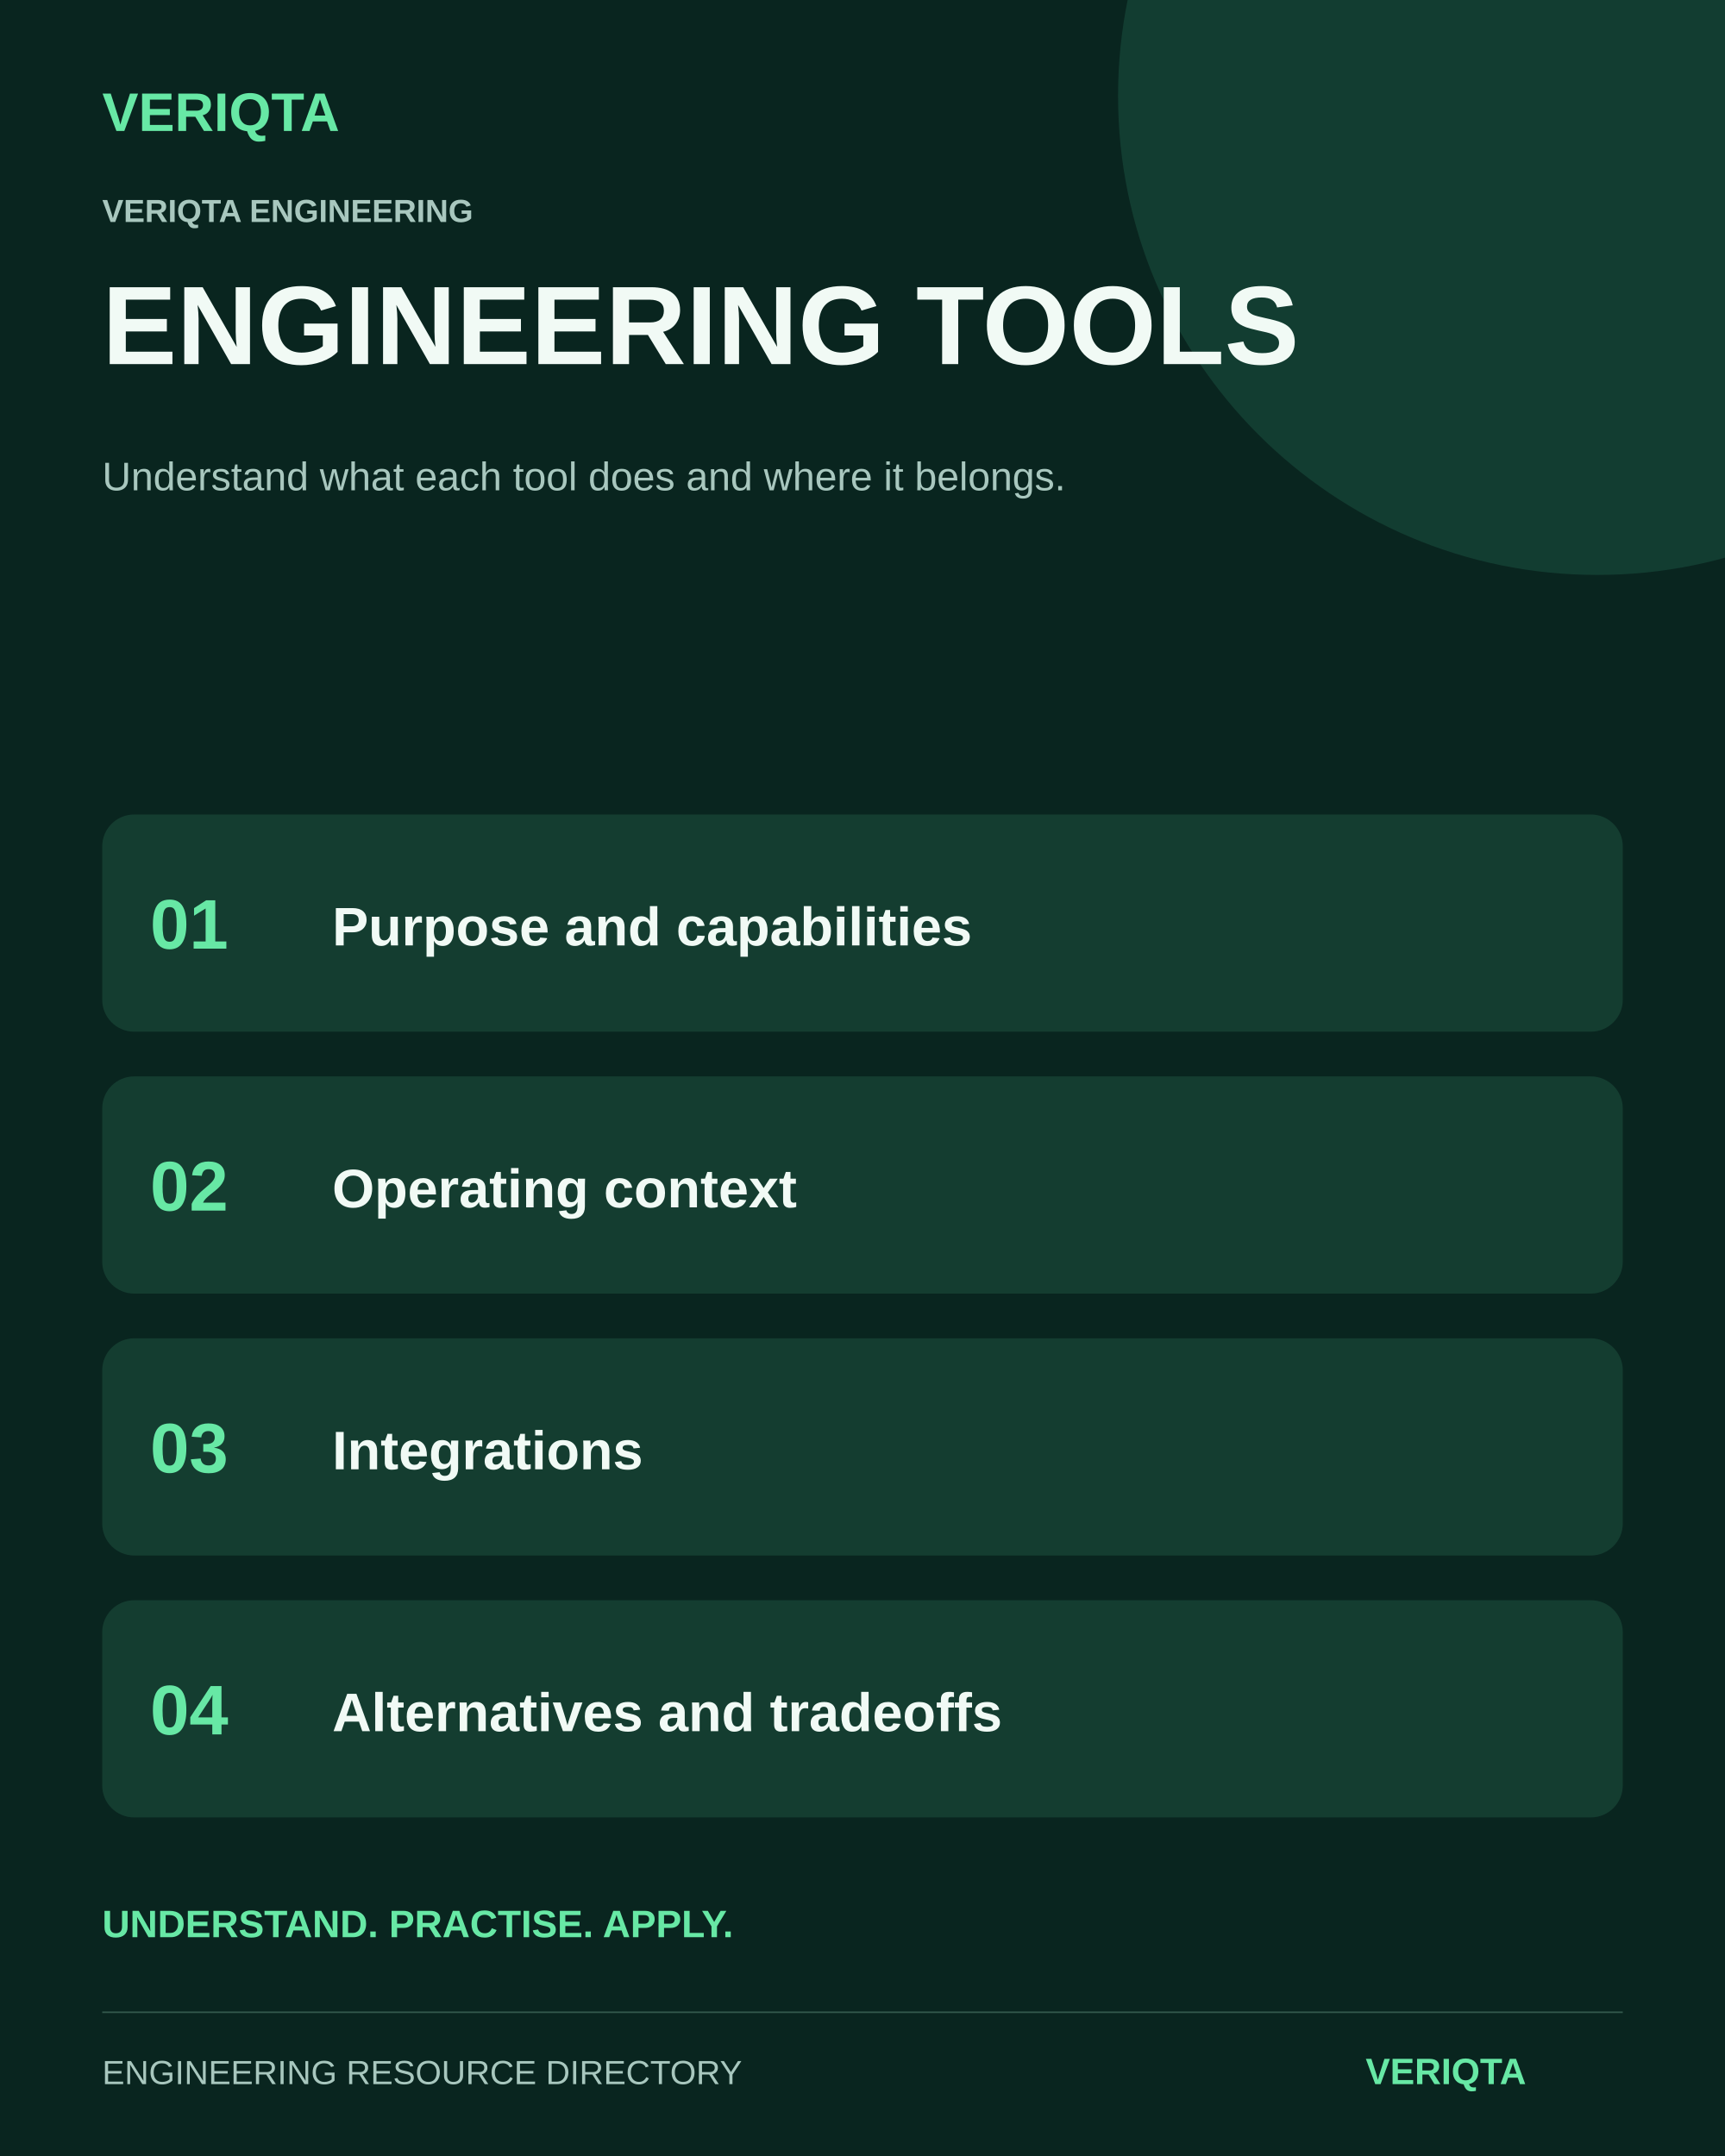
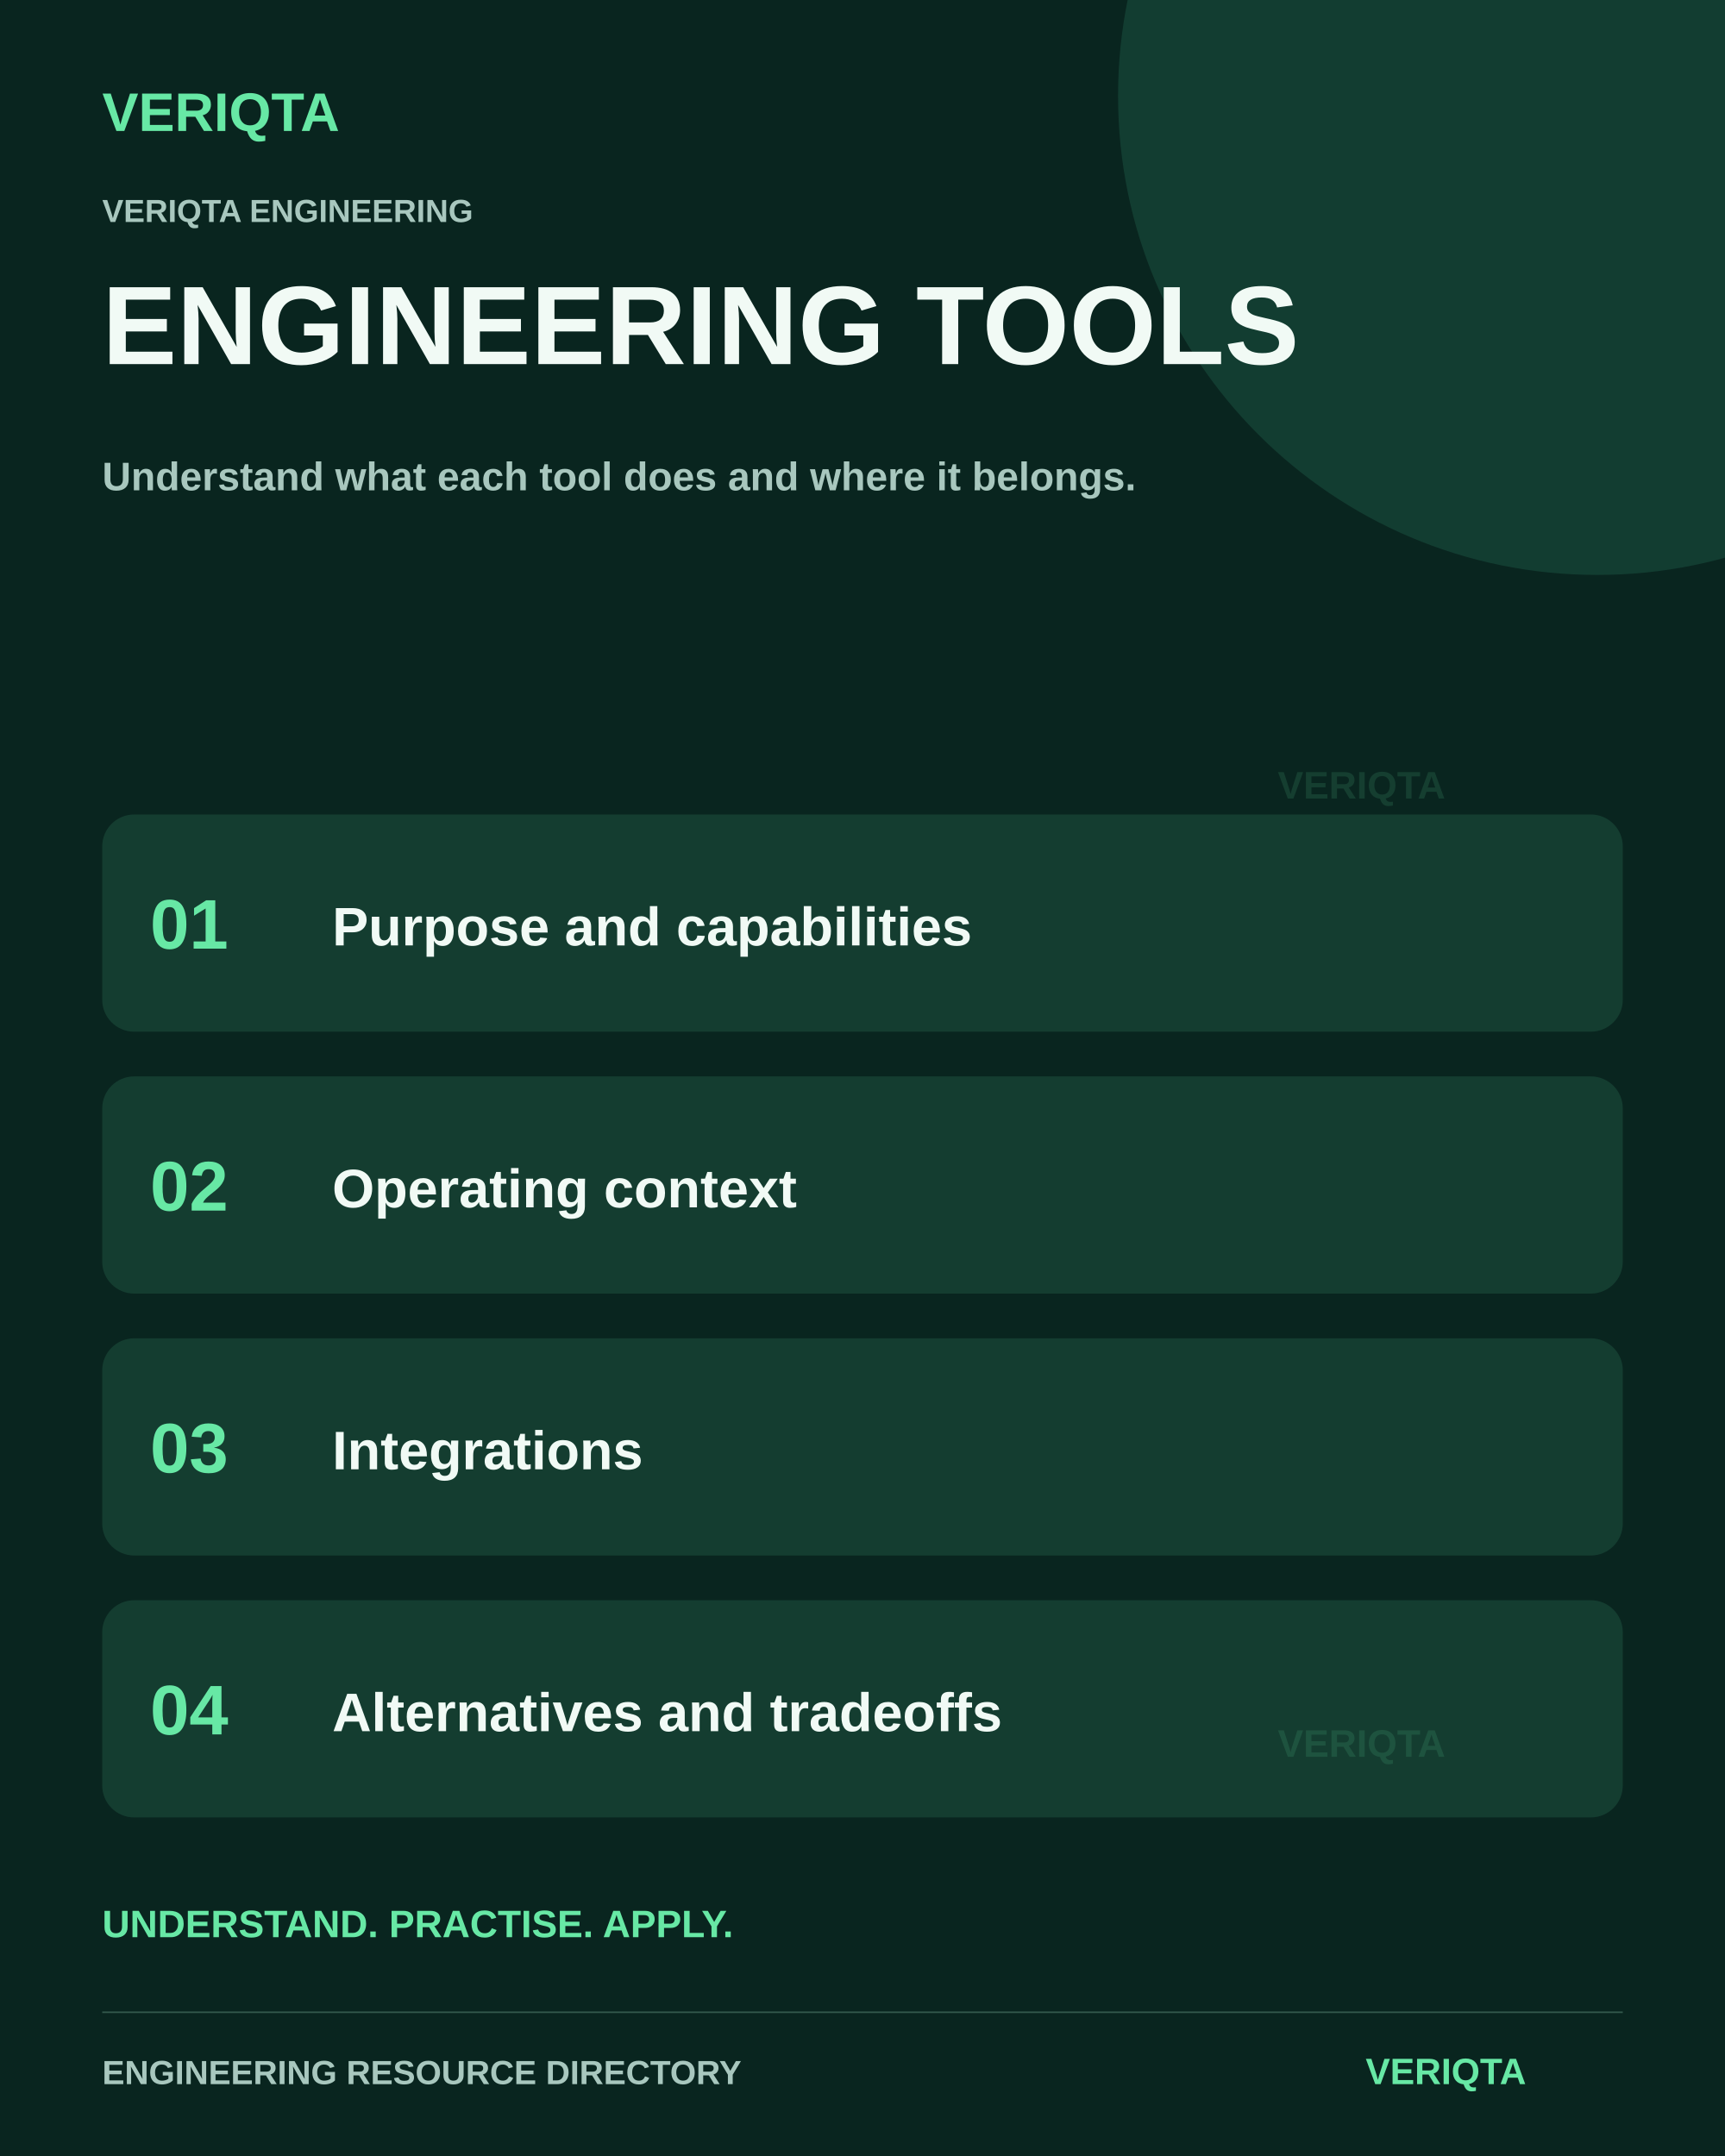
<svg xmlns="http://www.w3.org/2000/svg" width="1080" height="1350" viewBox="0 0 1080 1350">
  <rect x="0" y="0" width="1080" height="1350" rx="0" fill="#09251F" />
  <circle cx="1000" cy="60" r="300" fill="#123D31" />
-   <text x="64" y="82" font-family="Arial, Nimbus Sans, sans-serif" font-size="34" font-weight="bold" fill="#67E8A5">VERIQTA</text>
-   <text x="64" y="139" font-family="Arial, Nimbus Sans, sans-serif" font-size="20" font-weight="bold" fill="#A8C7BE">VERIQTA ENGINEERING</text>
-   <text x="64" y="228" font-family="Arial, Nimbus Sans, sans-serif" font-size="70" font-weight="bold" fill="#F1FAF5">ENGINEERING TOOLS</text>
-   <text x="64" y="307" font-family="Arial, Nimbus Sans, sans-serif" font-size="25" font-weight="normal" fill="#A8C7BE">Understand what each tool does and where it belongs.</text>
+   <text x="64" y="82" font-family="Arial" font-size="34" font-weight="bold" fill="#67E8A5">VERIQTA</text>
+   <text x="64" y="139" font-family="Arial" font-size="20" font-weight="bold" fill="#A8C7BE">VERIQTA ENGINEERING</text>
+   <text x="64" y="228" font-family="Arial" font-size="70" font-weight="bold" fill="#F1FAF5">ENGINEERING TOOLS</text>
+   <text x="64" y="307" font-family="Arial" font-size="25" font-weight="bold" fill="#A8C7BE">Understand what each tool does and where it belongs.</text>
  <path d="M64 1260H1016" stroke="#31584B" />
-   <text x="64" y="1305" font-family="Arial, Nimbus Sans, sans-serif" font-size="21" font-weight="normal" fill="#A8C7BE">ENGINEERING RESOURCE DIRECTORY</text>
-   <text x="855" y="1305" font-family="Arial, Nimbus Sans, sans-serif" font-size="23" font-weight="bold" fill="#67E8A5">VERIQTA</text>
+   <text x="64" y="1305" font-family="Arial" font-size="21" font-weight="bold" fill="#A8C7BE">ENGINEERING RESOURCE DIRECTORY</text>
+   <text x="855" y="1305" font-family="Arial" font-size="23" font-weight="bold" fill="#67E8A5">VERIQTA</text>
  <rect x="64" y="510" width="952" height="136" rx="20" fill="#143D30" />
-   <text x="94" y="594" font-family="Arial, Nimbus Sans, sans-serif" font-size="44" font-weight="bold" fill="#67E8A5">01</text>
-   <text x="208" y="592" font-family="Arial, Nimbus Sans, sans-serif" font-size="34" font-weight="bold" fill="#F1FAF5">Purpose and capabilities</text>
+   <text x="94" y="594" font-family="Arial" font-size="44" font-weight="bold" fill="#67E8A5">01</text>
+   <text x="208" y="592" font-family="Arial" font-size="34" font-weight="bold" fill="#F1FAF5">Purpose and capabilities</text>
  <rect x="64" y="674" width="952" height="136" rx="20" fill="#143D30" />
-   <text x="94" y="758" font-family="Arial, Nimbus Sans, sans-serif" font-size="44" font-weight="bold" fill="#67E8A5">02</text>
-   <text x="208" y="756" font-family="Arial, Nimbus Sans, sans-serif" font-size="34" font-weight="bold" fill="#F1FAF5">Operating context</text>
+   <text x="94" y="758" font-family="Arial" font-size="44" font-weight="bold" fill="#67E8A5">02</text>
+   <text x="208" y="756" font-family="Arial" font-size="34" font-weight="bold" fill="#F1FAF5">Operating context</text>
  <rect x="64" y="838" width="952" height="136" rx="20" fill="#143D30" />
-   <text x="94" y="922" font-family="Arial, Nimbus Sans, sans-serif" font-size="44" font-weight="bold" fill="#67E8A5">03</text>
-   <text x="208" y="920" font-family="Arial, Nimbus Sans, sans-serif" font-size="34" font-weight="bold" fill="#F1FAF5">Integrations</text>
+   <text x="94" y="922" font-family="Arial" font-size="44" font-weight="bold" fill="#67E8A5">03</text>
+   <text x="208" y="920" font-family="Arial" font-size="34" font-weight="bold" fill="#F1FAF5">Integrations</text>
  <rect x="64" y="1002" width="952" height="136" rx="20" fill="#143D30" />
-   <text x="94" y="1086" font-family="Arial, Nimbus Sans, sans-serif" font-size="44" font-weight="bold" fill="#67E8A5">04</text>
-   <text x="208" y="1084" font-family="Arial, Nimbus Sans, sans-serif" font-size="34" font-weight="bold" fill="#F1FAF5">Alternatives and tradeoffs</text>
-   <text x="64" y="1213" font-family="Arial, Nimbus Sans, sans-serif" font-size="24" font-weight="bold" fill="#67E8A5">UNDERSTAND. PRACTISE. APPLY.</text>
+   <text x="94" y="1086" font-family="Arial" font-size="44" font-weight="bold" fill="#67E8A5">04</text>
+   <text x="208" y="1084" font-family="Arial" font-size="34" font-weight="bold" fill="#F1FAF5">Alternatives and tradeoffs</text>
+   <text x="64" y="1213" font-family="Arial" font-size="24" font-weight="bold" fill="#67E8A5">UNDERSTAND. PRACTISE. APPLY.</text>
+   <g fill="#67E8A5" opacity="0.13" font-family="Arial" font-weight="bold" font-size="24">
+     <text x="800" y="500">VERIQTA</text>
+     <text x="800" y="1100">VERIQTA</text>
+   </g>
</svg>
